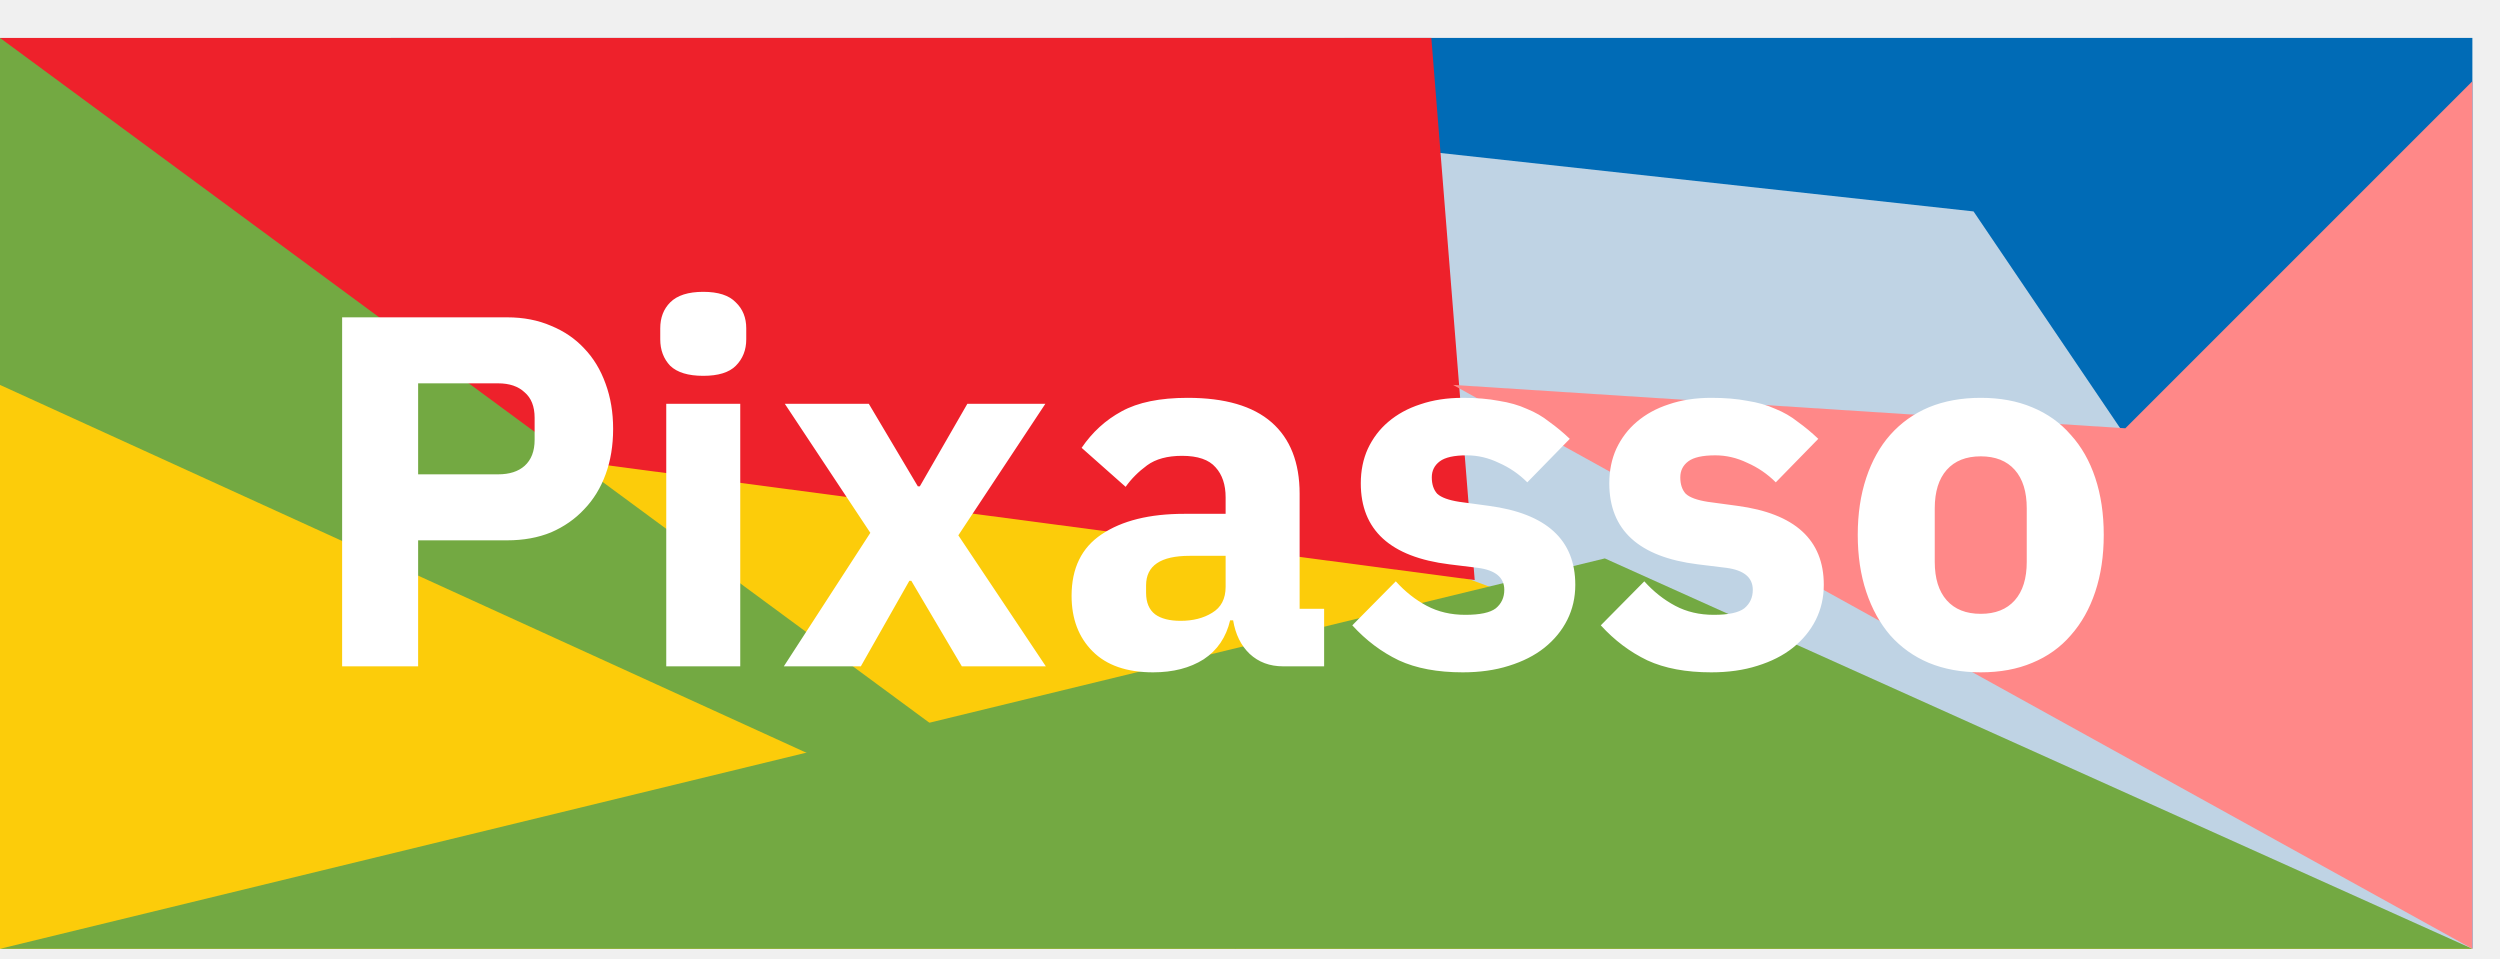
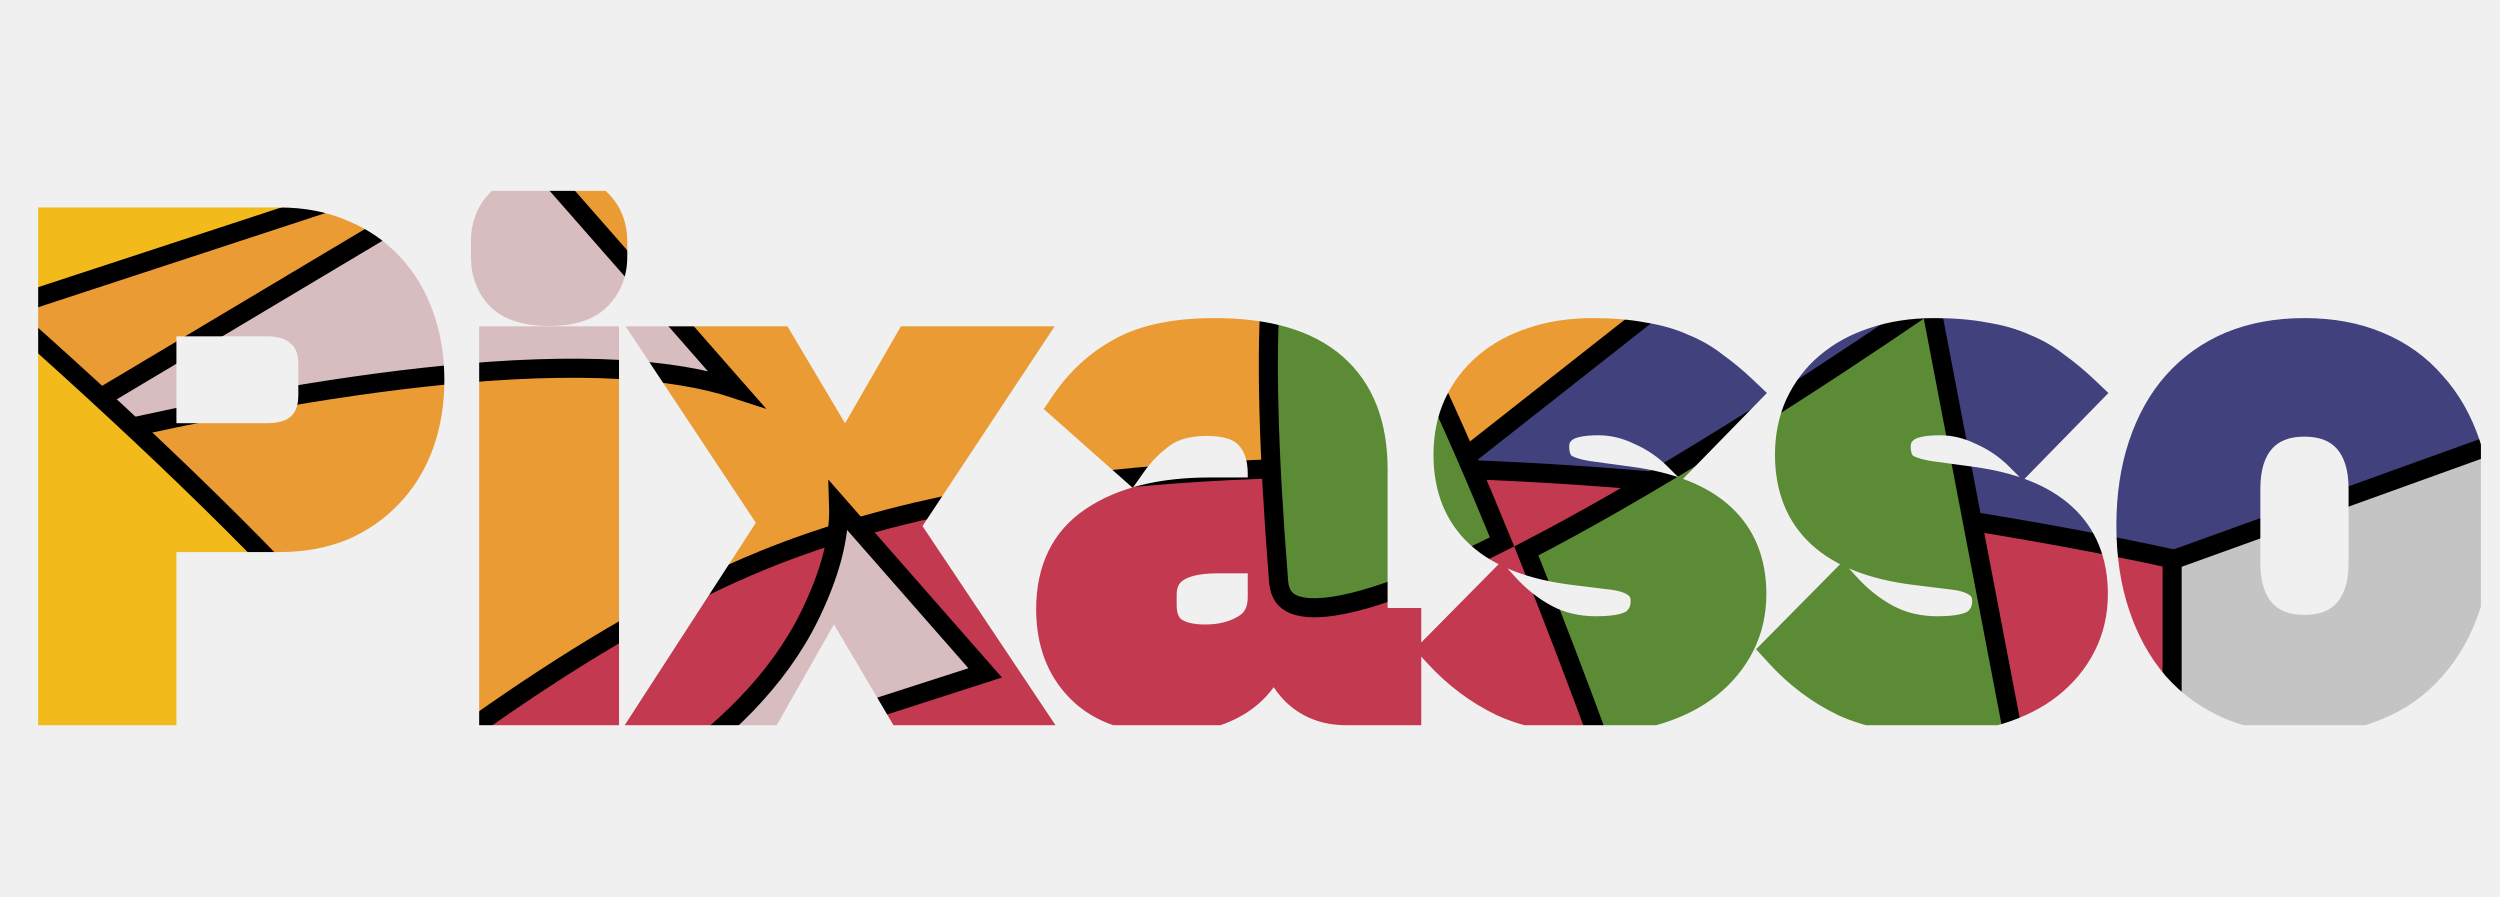
- <svg xmlns="http://www.w3.org/2000/svg" width="60" height="23" viewBox="0 0 60 23" fill="none">
-   <rect x="32.27" y="0.91" width="27.066" height="21.861" fill="#BFD3E4" />
-   <path d="M0 0.91L59.336 22.771H0V0.91Z" fill="#FCCC0A" />
-   <path d="M9.369 0.91H59.336V22.771L47.365 5.074L9.369 0.91Z" fill="#006BB6" />
-   <path d="M0 0.91H34.352L35.393 13.922L0 9.238V0.91Z" fill="#EE212B" />
-   <path d="M38.516 13.402L59.336 22.771H0L38.516 13.402Z" fill="#73A942" />
-   <path d="M0 0.91L29.668 22.771L0 9.238V0.91Z" fill="#73A942" />
-   <path d="M51.008 10.279L59.336 1.951V22.771L34.873 9.238L51.008 10.279Z" fill="#FF8888" />
-   <path d="M8.211 15.992V7.616H12.171C12.563 7.616 12.915 7.684 13.227 7.82C13.539 7.948 13.803 8.128 14.019 8.36C14.243 8.592 14.415 8.876 14.535 9.212C14.655 9.54 14.715 9.9 14.715 10.292C14.715 10.692 14.655 11.056 14.535 11.384C14.415 11.712 14.243 11.992 14.019 12.224C13.803 12.456 13.539 12.64 13.227 12.776C12.915 12.904 12.563 12.968 12.171 12.968H10.035V15.992H8.211ZM10.035 11.384H11.955C12.227 11.384 12.439 11.316 12.591 11.18C12.751 11.036 12.831 10.828 12.831 10.556V10.028C12.831 9.756 12.751 9.552 12.591 9.416C12.439 9.272 12.227 9.2 11.955 9.2H10.035V11.384ZM16.878 9.02C16.518 9.02 16.254 8.94 16.086 8.78C15.926 8.612 15.846 8.4 15.846 8.144V7.88C15.846 7.624 15.926 7.416 16.086 7.256C16.254 7.088 16.518 7.004 16.878 7.004C17.238 7.004 17.498 7.088 17.658 7.256C17.826 7.416 17.91 7.624 17.91 7.88V8.144C17.91 8.4 17.826 8.612 17.658 8.78C17.498 8.94 17.238 9.02 16.878 9.02ZM15.99 9.692H17.766V15.992H15.99V9.692ZM18.812 15.992L20.888 12.788L18.836 9.692H20.852L22.028 11.672H22.076L23.216 9.692H25.088L23 12.848L25.1 15.992H23.084L21.872 13.94H21.824L20.66 15.992H18.812ZM30.794 15.992C30.474 15.992 30.206 15.892 29.991 15.692C29.782 15.492 29.651 15.224 29.595 14.888H29.523C29.427 15.296 29.215 15.608 28.887 15.824C28.558 16.032 28.154 16.136 27.674 16.136C27.043 16.136 26.558 15.968 26.223 15.632C25.887 15.296 25.718 14.852 25.718 14.3C25.718 13.636 25.959 13.144 26.439 12.824C26.927 12.496 27.587 12.332 28.419 12.332H29.415V11.936C29.415 11.632 29.334 11.392 29.174 11.216C29.015 11.032 28.747 10.94 28.37 10.94C28.018 10.94 27.738 11.016 27.53 11.168C27.323 11.32 27.151 11.492 27.015 11.684L25.959 10.748C26.215 10.372 26.535 10.08 26.919 9.872C27.311 9.656 27.838 9.548 28.503 9.548C29.398 9.548 30.07 9.744 30.518 10.136C30.966 10.528 31.191 11.1 31.191 11.852V14.612H31.779V15.992H30.794ZM28.334 14.9C28.631 14.9 28.883 14.836 29.09 14.708C29.306 14.58 29.415 14.372 29.415 14.084V13.34H28.55C27.855 13.34 27.506 13.576 27.506 14.048V14.228C27.506 14.46 27.578 14.632 27.723 14.744C27.866 14.848 28.07 14.9 28.334 14.9ZM35.107 16.136C34.499 16.136 33.987 16.04 33.571 15.848C33.155 15.648 32.783 15.368 32.455 15.008L33.499 13.952C33.723 14.2 33.971 14.396 34.243 14.54C34.515 14.684 34.823 14.756 35.167 14.756C35.519 14.756 35.763 14.704 35.899 14.6C36.035 14.488 36.103 14.34 36.103 14.156C36.103 13.86 35.891 13.684 35.467 13.628L34.783 13.544C33.367 13.368 32.659 12.72 32.659 11.6C32.659 11.296 32.715 11.02 32.827 10.772C32.947 10.516 33.111 10.3 33.319 10.124C33.535 9.94 33.791 9.8 34.087 9.704C34.391 9.6 34.731 9.548 35.107 9.548C35.435 9.548 35.723 9.572 35.971 9.62C36.227 9.66 36.451 9.724 36.643 9.812C36.843 9.892 37.023 9.996 37.183 10.124C37.351 10.244 37.515 10.38 37.675 10.532L36.655 11.576C36.455 11.376 36.227 11.22 35.971 11.108C35.723 10.988 35.467 10.928 35.203 10.928C34.899 10.928 34.683 10.976 34.555 11.072C34.427 11.168 34.363 11.296 34.363 11.456C34.363 11.624 34.407 11.756 34.495 11.852C34.591 11.94 34.767 12.004 35.023 12.044L35.731 12.14C37.115 12.324 37.807 12.956 37.807 14.036C37.807 14.34 37.743 14.62 37.615 14.876C37.487 15.132 37.303 15.356 37.063 15.548C36.831 15.732 36.547 15.876 36.211 15.98C35.883 16.084 35.515 16.136 35.107 16.136ZM41.071 16.136C40.463 16.136 39.951 16.04 39.535 15.848C39.119 15.648 38.747 15.368 38.419 15.008L39.463 13.952C39.687 14.2 39.935 14.396 40.207 14.54C40.479 14.684 40.787 14.756 41.131 14.756C41.483 14.756 41.727 14.704 41.863 14.6C41.999 14.488 42.067 14.34 42.067 14.156C42.067 13.86 41.855 13.684 41.431 13.628L40.747 13.544C39.331 13.368 38.623 12.72 38.623 11.6C38.623 11.296 38.679 11.02 38.791 10.772C38.911 10.516 39.075 10.3 39.283 10.124C39.499 9.94 39.755 9.8 40.051 9.704C40.355 9.6 40.695 9.548 41.071 9.548C41.399 9.548 41.687 9.572 41.935 9.62C42.191 9.66 42.415 9.724 42.607 9.812C42.807 9.892 42.987 9.996 43.147 10.124C43.315 10.244 43.479 10.38 43.639 10.532L42.619 11.576C42.419 11.376 42.191 11.22 41.935 11.108C41.687 10.988 41.431 10.928 41.167 10.928C40.863 10.928 40.647 10.976 40.519 11.072C40.391 11.168 40.327 11.296 40.327 11.456C40.327 11.624 40.371 11.756 40.459 11.852C40.555 11.94 40.731 12.004 40.987 12.044L41.695 12.14C43.079 12.324 43.771 12.956 43.771 14.036C43.771 14.34 43.707 14.62 43.579 14.876C43.451 15.132 43.267 15.356 43.027 15.548C42.795 15.732 42.511 15.876 42.175 15.98C41.847 16.084 41.479 16.136 41.071 16.136ZM47.538 16.136C47.074 16.136 46.658 16.06 46.29 15.908C45.93 15.756 45.622 15.536 45.366 15.248C45.118 14.96 44.926 14.612 44.79 14.204C44.654 13.796 44.586 13.34 44.586 12.836C44.586 12.332 44.654 11.876 44.79 11.468C44.926 11.06 45.118 10.716 45.366 10.436C45.622 10.148 45.93 9.928 46.29 9.776C46.658 9.624 47.074 9.548 47.538 9.548C48.002 9.548 48.414 9.624 48.774 9.776C49.142 9.928 49.45 10.148 49.698 10.436C49.954 10.716 50.15 11.06 50.286 11.468C50.422 11.876 50.49 12.332 50.49 12.836C50.49 13.34 50.422 13.796 50.286 14.204C50.15 14.612 49.954 14.96 49.698 15.248C49.45 15.536 49.142 15.756 48.774 15.908C48.414 16.06 48.002 16.136 47.538 16.136ZM47.538 14.732C47.89 14.732 48.162 14.624 48.354 14.408C48.546 14.192 48.642 13.884 48.642 13.484V12.2C48.642 11.8 48.546 11.492 48.354 11.276C48.162 11.06 47.89 10.952 47.538 10.952C47.186 10.952 46.914 11.06 46.722 11.276C46.53 11.492 46.434 11.8 46.434 12.2V13.484C46.434 13.884 46.53 14.192 46.722 14.408C46.914 14.624 47.186 14.732 47.538 14.732Z" fill="white" />
+ <svg xmlns="http://www.w3.org/2000/svg" width="131" height="47" viewBox="0 0 131 47" fill="none">
+   <mask id="mask0_929_112" style="mask-type:alpha" maskUnits="userSpaceOnUse" x="2" y="10" width="128" height="28">
+     <path d="M2.772 37V11.872H14.652C15.828 11.872 16.884 12.076 17.82 12.484C18.756 12.868 19.548 13.408 20.196 14.104C20.868 14.8 21.384 15.652 21.744 16.66C22.104 17.644 22.284 18.724 22.284 19.9C22.284 21.1 22.104 22.192 21.744 23.176C21.384 24.16 20.868 25 20.196 25.696C19.548 26.392 18.756 26.944 17.82 27.352C16.884 27.736 15.828 27.928 14.652 27.928H8.244V37H2.772ZM8.244 23.176H14.004C14.82 23.176 15.456 22.972 15.912 22.564C16.392 22.132 16.632 21.508 16.632 20.692V19.108C16.632 18.292 16.392 17.68 15.912 17.272C15.456 16.84 14.82 16.624 14.004 16.624H8.244V23.176ZM28.773 16.084C27.693 16.084 26.901 15.844 26.397 15.364C25.917 14.86 25.677 14.224 25.677 13.456V12.664C25.677 11.896 25.917 11.272 26.397 10.792C26.901 10.288 27.693 10.036 28.773 10.036C29.853 10.036 30.633 10.288 31.113 10.792C31.617 11.272 31.869 11.896 31.869 12.664V13.456C31.869 14.224 31.617 14.86 31.113 15.364C30.633 15.844 29.853 16.084 28.773 16.084ZM26.109 18.1H31.437V37H26.109V18.1ZM34.574 37L40.802 27.388L34.646 18.1H40.694L44.222 24.04H44.366L47.786 18.1H53.402L47.138 27.568L53.438 37H47.39L43.754 30.844H43.61L40.118 37H34.574ZM70.522 37C69.562 37 68.758 36.7 68.11 36.1C67.486 35.5 67.09 34.696 66.922 33.688H66.706C66.418 34.912 65.782 35.848 64.798 36.496C63.814 37.12 62.602 37.432 61.162 37.432C59.266 37.432 57.814 36.928 56.806 35.92C55.798 34.912 55.294 33.58 55.294 31.924C55.294 29.932 56.014 28.456 57.454 27.496C58.918 26.512 60.898 26.02 63.394 26.02H66.382V24.832C66.382 23.92 66.142 23.2 65.662 22.672C65.182 22.12 64.378 21.844 63.25 21.844C62.194 21.844 61.354 22.072 60.73 22.528C60.106 22.984 59.59 23.5 59.182 24.076L56.014 21.268C56.782 20.14 57.742 19.264 58.894 18.64C60.07 17.992 61.654 17.668 63.646 17.668C66.334 17.668 68.35 18.256 69.694 19.432C71.038 20.608 71.71 22.324 71.71 24.58V32.86H73.474V37H70.522ZM63.142 33.724C64.03 33.724 64.786 33.532 65.41 33.148C66.058 32.764 66.382 32.14 66.382 31.276V29.044H63.79C61.702 29.044 60.658 29.752 60.658 31.168V31.708C60.658 32.404 60.874 32.92 61.306 33.256C61.738 33.568 62.35 33.724 63.142 33.724ZM83.458 37.432C81.634 37.432 80.098 37.144 78.85 36.568C77.602 35.968 76.486 35.128 75.502 34.048L78.634 30.88C79.306 31.624 80.05 32.212 80.866 32.644C81.682 33.076 82.606 33.292 83.638 33.292C84.694 33.292 85.426 33.136 85.834 32.824C86.242 32.488 86.446 32.044 86.446 31.492C86.446 30.604 85.81 30.076 84.538 29.908L82.486 29.656C78.238 29.128 76.114 27.184 76.114 23.824C76.114 22.912 76.282 22.084 76.618 21.34C76.978 20.572 77.47 19.924 78.094 19.396C78.742 18.844 79.51 18.424 80.398 18.136C81.31 17.824 82.33 17.668 83.458 17.668C84.442 17.668 85.306 17.74 86.05 17.884C86.818 18.004 87.49 18.196 88.066 18.46C88.666 18.7 89.206 19.012 89.686 19.396C90.19 19.756 90.682 20.164 91.162 20.62L88.102 23.752C87.502 23.152 86.818 22.684 86.05 22.348C85.306 21.988 84.538 21.808 83.746 21.808C82.834 21.808 82.186 21.952 81.802 22.24C81.418 22.528 81.226 22.912 81.226 23.392C81.226 23.896 81.358 24.292 81.622 24.58C81.91 24.844 82.438 25.036 83.206 25.156L85.33 25.444C89.482 25.996 91.558 27.892 91.558 31.132C91.558 32.044 91.366 32.884 90.982 33.652C90.598 34.42 90.046 35.092 89.326 35.668C88.63 36.22 87.778 36.652 86.77 36.964C85.786 37.276 84.682 37.432 83.458 37.432ZM101.353 37.432C99.529 37.432 97.993 37.144 96.745 36.568C95.497 35.968 94.381 35.128 93.397 34.048L96.529 30.88C97.201 31.624 97.945 32.212 98.761 32.644C99.577 33.076 100.501 33.292 101.533 33.292C102.589 33.292 103.321 33.136 103.729 32.824C104.137 32.488 104.341 32.044 104.341 31.492C104.341 30.604 103.705 30.076 102.433 29.908L100.381 29.656C96.133 29.128 94.009 27.184 94.009 23.824C94.009 22.912 94.177 22.084 94.513 21.34C94.873 20.572 95.365 19.924 95.989 19.396C96.637 18.844 97.405 18.424 98.293 18.136C99.205 17.824 100.225 17.668 101.353 17.668C102.337 17.668 103.201 17.74 103.945 17.884C104.713 18.004 105.385 18.196 105.961 18.46C106.561 18.7 107.101 19.012 107.581 19.396C108.085 19.756 108.577 20.164 109.057 20.62L105.997 23.752C105.397 23.152 104.713 22.684 103.945 22.348C103.201 21.988 102.433 21.808 101.641 21.808C100.729 21.808 100.081 21.952 99.697 22.24C99.313 22.528 99.121 22.912 99.121 23.392C99.121 23.896 99.253 24.292 99.517 24.58C99.805 24.844 100.333 25.036 101.101 25.156L103.225 25.444C107.377 25.996 109.453 27.892 109.453 31.132C109.453 32.044 109.261 32.884 108.877 33.652C108.493 34.42 107.941 35.092 107.221 35.668C106.525 36.22 105.673 36.652 104.665 36.964C103.681 37.276 102.577 37.432 101.353 37.432ZM120.754 37.432C119.362 37.432 118.114 37.204 117.01 36.748C115.93 36.292 115.006 35.632 114.238 34.768C113.494 33.904 112.918 32.86 112.51 31.636C112.102 30.412 111.898 29.044 111.898 27.532C111.898 26.02 112.102 24.652 112.51 23.428C112.918 22.204 113.494 21.172 114.238 20.332C115.006 19.468 115.93 18.808 117.01 18.352C118.114 17.896 119.362 17.668 120.754 17.668C122.146 17.668 123.382 17.896 124.462 18.352C125.566 18.808 126.49 19.468 127.234 20.332C128.002 21.172 128.59 22.204 128.998 23.428C129.406 24.652 129.61 26.02 129.61 27.532C129.61 29.044 129.406 30.412 128.998 31.636C128.59 32.86 128.002 33.904 127.234 34.768C126.49 35.632 125.566 36.292 124.462 36.748C123.382 37.204 122.146 37.432 120.754 37.432ZM120.754 33.22C121.81 33.22 122.626 32.896 123.202 32.248C123.778 31.6 124.066 30.676 124.066 29.476V25.624C124.066 24.424 123.778 23.5 123.202 22.852C122.626 22.204 121.81 21.88 120.754 21.88C119.698 21.88 118.882 22.204 118.306 22.852C117.73 23.5 117.442 24.424 117.442 25.624V29.476C117.442 30.676 117.73 31.6 118.306 32.248C118.882 32.896 119.698 33.22 120.754 33.22Z" fill="white" />
+     <path d="M2.772 37H1.772V38H2.772V37ZM2.772 11.872V10.872H1.772V11.872H2.772ZM17.82 12.484L17.42 13.401L17.43 13.405L17.44 13.409L17.82 12.484ZM20.196 14.104L19.464 14.785L19.47 14.792L19.477 14.799L20.196 14.104ZM21.744 16.66L20.802 16.996L20.805 17.004L21.744 16.66ZM21.744 23.176L22.683 23.52L22.683 23.52L21.744 23.176ZM20.196 25.696L19.477 25.001L19.47 25.008L19.464 25.015L20.196 25.696ZM17.82 27.352L18.2 28.277L18.21 28.273L18.22 28.269L17.82 27.352ZM8.244 27.928V26.928H7.244V27.928H8.244ZM8.244 37V38H9.244V37H8.244ZM8.244 23.176H7.244V24.176H8.244V23.176ZM15.912 22.564L16.579 23.309L16.581 23.307L15.912 22.564ZM15.912 17.272L15.224 17.998L15.244 18.017L15.264 18.034L15.912 17.272ZM8.244 16.624V15.624H7.244V16.624H8.244ZM3.772 37V11.872H1.772V37H3.772ZM2.772 12.872H14.652V10.872H2.772V12.872ZM14.652 12.872C15.711 12.872 16.628 13.055 17.42 13.401L18.22 11.567C17.14 11.097 15.945 10.872 14.652 10.872V12.872ZM17.44 13.409C18.252 13.742 18.921 14.202 19.464 14.785L20.928 13.423C20.175 12.614 19.261 11.994 18.2 11.559L17.44 13.409ZM19.477 14.799C20.04 15.382 20.485 16.108 20.802 16.996L22.686 16.324C22.283 15.196 21.696 14.218 20.915 13.409L19.477 14.799ZM20.805 17.004C21.12 17.865 21.284 18.827 21.284 19.9H23.284C23.284 18.621 23.088 17.423 22.683 16.316L20.805 17.004ZM21.284 19.9C21.284 21 21.119 21.973 20.805 22.832L22.683 23.52C23.089 22.411 23.284 21.2 23.284 19.9H21.284ZM20.805 22.832C20.489 23.696 20.044 24.414 19.477 25.001L20.915 26.391C21.692 25.586 22.279 24.624 22.683 23.52L20.805 22.832ZM19.464 25.015C18.916 25.603 18.24 26.078 17.42 26.435L18.22 28.269C19.272 27.81 20.18 27.181 20.928 26.377L19.464 25.015ZM17.44 26.427C16.643 26.754 15.719 26.928 14.652 26.928V28.928C15.937 28.928 17.125 28.718 18.2 28.277L17.44 26.427ZM14.652 26.928H8.244V28.928H14.652V26.928ZM7.244 27.928V37H9.244V27.928H7.244ZM8.244 36H2.772V38H8.244V36ZM8.244 24.176H14.004V22.176H8.244V24.176ZM14.004 24.176C14.983 24.176 15.886 23.93 16.579 23.309L15.245 21.819C15.026 22.015 14.657 22.176 14.004 22.176V24.176ZM16.581 23.307C17.325 22.638 17.632 21.712 17.632 20.692H15.632C15.632 21.305 15.459 21.626 15.243 21.821L16.581 23.307ZM17.632 20.692V19.108H15.632V20.692H17.632ZM17.632 19.108C17.632 18.091 17.325 17.161 16.56 16.51L15.264 18.034C15.459 18.199 15.632 18.492 15.632 19.108H17.632ZM16.6 16.546C15.908 15.89 14.997 15.624 14.004 15.624V17.624C14.643 17.624 15.004 17.79 15.224 17.998L16.6 16.546ZM14.004 15.624H8.244V17.624H14.004V15.624ZM7.244 16.624V23.176H9.244V16.624H7.244ZM26.397 15.364L25.673 16.054L25.69 16.071L25.707 16.088L26.397 15.364ZM26.397 10.792L25.69 10.085L25.69 10.085L26.397 10.792ZM31.113 10.792L30.389 11.482L30.406 11.499L30.423 11.516L31.113 10.792ZM31.113 15.364L31.82 16.071L31.82 16.071L31.113 15.364ZM26.109 18.1V17.1H25.109V18.1H26.109ZM31.437 18.1H32.437V17.1H31.437V18.1ZM31.437 37V38H32.437V37H31.437ZM26.109 37H25.109V38H26.109V37ZM28.773 15.084C27.813 15.084 27.325 14.867 27.087 14.64L25.707 16.088C26.477 16.821 27.573 17.084 28.773 17.084V15.084ZM27.121 14.674C26.837 14.376 26.677 13.996 26.677 13.456H24.677C24.677 14.452 24.997 15.344 25.673 16.054L27.121 14.674ZM26.677 13.456V12.664H24.677V13.456H26.677ZM26.677 12.664C26.677 12.123 26.837 11.766 27.104 11.499L25.69 10.085C24.997 10.778 24.677 11.669 24.677 12.664H26.677ZM27.104 11.499C27.343 11.26 27.824 11.036 28.773 11.036V9.036C27.562 9.036 26.459 9.316 25.69 10.085L27.104 11.499ZM28.773 11.036C29.728 11.036 30.18 11.262 30.389 11.482L31.837 10.102C31.086 9.314 29.978 9.036 28.773 9.036V11.036ZM30.423 11.516C30.708 11.787 30.869 12.138 30.869 12.664H32.869C32.869 11.654 32.526 10.757 31.803 10.068L30.423 11.516ZM30.869 12.664V13.456H32.869V12.664H30.869ZM30.869 13.456C30.869 13.982 30.707 14.356 30.406 14.657L31.82 16.071C32.527 15.364 32.869 14.466 32.869 13.456H30.869ZM30.406 14.657C30.198 14.864 29.739 15.084 28.773 15.084V17.084C29.967 17.084 31.067 16.824 31.82 16.071L30.406 14.657ZM26.109 19.1H31.437V17.1H26.109V19.1ZM30.437 18.1V37H32.437V18.1H30.437ZM31.437 36H26.109V38H31.437V36ZM27.109 37V18.1H25.109V37H27.109ZM34.574 37L33.734 36.456L32.734 38H34.574V37ZM40.802 27.388L41.641 27.932L41.997 27.382L41.635 26.835L40.802 27.388ZM34.646 18.1V17.1H32.783L33.812 18.652L34.646 18.1ZM40.694 18.1L41.554 17.589L41.263 17.1H40.694V18.1ZM44.222 24.04L43.362 24.551L43.653 25.04H44.222V24.04ZM44.366 24.04V25.04H44.944L45.232 24.539L44.366 24.04ZM47.786 18.1V17.1H47.208L46.919 17.601L47.786 18.1ZM53.402 18.1L54.236 18.652L55.262 17.1H53.402V18.1ZM47.138 27.568L46.304 27.016L45.937 27.571L46.306 28.123L47.138 27.568ZM53.438 37V38H55.308L54.269 36.445L53.438 37ZM47.39 37L46.529 37.509L46.819 38H47.39V37ZM43.754 30.844L44.615 30.335L44.325 29.844H43.754V30.844ZM43.61 30.844V29.844H43.027L42.74 30.351L43.61 30.844ZM40.118 37V38H40.7L40.988 37.493L40.118 37ZM35.413 37.544L41.641 27.932L39.962 26.844L33.734 36.456L35.413 37.544ZM41.635 26.835L35.479 17.547L33.812 18.652L39.968 27.941L41.635 26.835ZM34.646 19.1H40.694V17.1H34.646V19.1ZM39.834 18.611L43.362 24.551L45.082 23.529L41.554 17.589L39.834 18.611ZM44.222 25.04H44.366V23.04H44.222V25.04ZM45.232 24.539L48.652 18.599L46.919 17.601L43.499 23.541L45.232 24.539ZM47.786 19.1H53.402V17.1H47.786V19.1ZM52.568 17.548L46.304 27.016L47.972 28.12L54.236 18.652L52.568 17.548ZM46.306 28.123L52.606 37.555L54.269 36.445L47.969 27.013L46.306 28.123ZM53.438 36H47.39V38H53.438V36ZM48.251 36.491L44.615 30.335L42.893 31.353L46.529 37.509L48.251 36.491ZM43.754 29.844H43.61V31.844H43.754V29.844ZM42.74 30.351L39.248 36.507L40.988 37.493L44.48 31.337L42.74 30.351ZM40.118 36H34.574V38H40.118V36ZM68.11 36.1L67.417 36.821L67.424 36.827L67.431 36.834L68.11 36.1ZM66.922 33.688L67.909 33.524L67.769 32.688H66.922V33.688ZM66.706 33.688V32.688H65.914L65.733 33.459L66.706 33.688ZM64.798 36.496L65.334 37.34L65.341 37.336L65.348 37.331L64.798 36.496ZM56.806 35.92L56.099 36.627L56.099 36.627L56.806 35.92ZM57.454 27.496L58.009 28.328L58.012 28.326L57.454 27.496ZM66.382 26.02V27.02H67.382V26.02H66.382ZM65.662 22.672L64.908 23.328L64.915 23.337L64.922 23.345L65.662 22.672ZM60.73 22.528L61.32 23.335L61.32 23.335L60.73 22.528ZM59.182 24.076L58.519 24.824L59.354 25.564L59.998 24.654L59.182 24.076ZM56.014 21.268L55.188 20.705L54.692 21.433L55.351 22.016L56.014 21.268ZM58.894 18.64L59.371 19.519L59.377 19.516L58.894 18.64ZM69.694 19.432L70.353 18.679L70.353 18.679L69.694 19.432ZM71.71 32.86H70.71V33.86H71.71V32.86ZM73.474 32.86H74.474V31.86H73.474V32.86ZM73.474 37V38H74.474V37H73.474ZM65.41 33.148L64.9 32.288L64.893 32.292L64.886 32.296L65.41 33.148ZM66.382 29.044H67.382V28.044H66.382V29.044ZM61.306 33.256L60.692 34.045L60.706 34.056L60.721 34.067L61.306 33.256ZM70.522 36C69.79 36 69.236 35.779 68.79 35.366L67.431 36.834C68.281 37.62 69.334 38 70.522 38V36ZM68.803 35.379C68.361 34.954 68.048 34.359 67.909 33.524L65.936 33.852C66.133 35.033 66.612 36.046 67.417 36.821L68.803 35.379ZM66.922 32.688H66.706V34.688H66.922V32.688ZM65.733 33.459C65.499 34.453 65.004 35.163 64.248 35.661L65.348 37.331C66.561 36.533 67.338 35.371 67.68 33.917L65.733 33.459ZM64.263 35.651C63.473 36.152 62.457 36.432 61.162 36.432V38.432C62.747 38.432 64.156 38.088 65.334 37.34L64.263 35.651ZM61.162 36.432C59.441 36.432 58.278 35.978 57.513 35.213L56.099 36.627C57.35 37.878 59.092 38.432 61.162 38.432V36.432ZM57.513 35.213C56.723 34.423 56.294 33.361 56.294 31.924H54.294C54.294 33.799 54.873 35.401 56.099 36.627L57.513 35.213ZM56.294 31.924C56.294 30.208 56.893 29.072 58.009 28.328L56.9 26.664C55.136 27.84 54.294 29.656 54.294 31.924H56.294ZM58.012 28.326C59.256 27.49 61.018 27.02 63.394 27.02V25.02C60.779 25.02 58.581 25.534 56.897 26.666L58.012 28.326ZM63.394 27.02H66.382V25.02H63.394V27.02ZM67.382 26.02V24.832H65.382V26.02H67.382ZM67.382 24.832C67.382 23.743 67.092 22.758 66.402 21.999L64.922 23.345C65.192 23.642 65.382 24.097 65.382 24.832H67.382ZM66.417 22.016C65.664 21.15 64.511 20.844 63.25 20.844V22.844C64.246 22.844 64.701 23.09 64.908 23.328L66.417 22.016ZM63.25 20.844C62.059 20.844 60.988 21.101 60.14 21.721L61.32 23.335C61.72 23.043 62.33 22.844 63.25 22.844V20.844ZM60.14 21.721C59.437 22.234 58.842 22.826 58.366 23.498L59.998 24.654C60.338 24.174 60.775 23.734 61.32 23.335L60.14 21.721ZM59.846 23.328L56.678 20.52L55.351 22.016L58.519 24.824L59.846 23.328ZM56.841 21.831C57.523 20.829 58.365 20.064 59.371 19.519L58.418 17.761C57.12 18.464 56.042 19.451 55.188 20.705L56.841 21.831ZM59.377 19.516C60.351 18.979 61.748 18.668 63.646 18.668V16.668C61.561 16.668 59.79 17.005 58.412 17.764L59.377 19.516ZM63.646 18.668C66.21 18.668 67.947 19.232 69.036 20.185L70.353 18.679C68.754 17.28 66.458 16.668 63.646 16.668V18.668ZM69.036 20.185C70.108 21.123 70.71 22.531 70.71 24.58H72.71C72.71 22.117 71.969 20.093 70.353 18.679L69.036 20.185ZM70.71 24.58V32.86H72.71V24.58H70.71ZM71.71 33.86H73.474V31.86H71.71V33.86ZM72.474 32.86V37H74.474V32.86H72.474ZM73.474 36H70.522V38H73.474V36ZM63.142 34.724C64.176 34.724 65.122 34.499 65.934 34L64.886 32.296C64.45 32.565 63.885 32.724 63.142 32.724V34.724ZM65.92 34.008C66.922 33.415 67.382 32.431 67.382 31.276H65.382C65.382 31.849 65.195 32.113 64.9 32.288L65.92 34.008ZM67.382 31.276V29.044H65.382V31.276H67.382ZM66.382 28.044H63.79V30.044H66.382V28.044ZM63.79 28.044C62.665 28.044 61.644 28.229 60.88 28.747C60.047 29.313 59.658 30.176 59.658 31.168H61.658C61.658 30.744 61.792 30.545 62.003 30.403C62.282 30.213 62.828 30.044 63.79 30.044V28.044ZM59.658 31.168V31.708H61.658V31.168H59.658ZM59.658 31.708C59.658 32.621 59.953 33.47 60.692 34.045L61.92 32.467C61.796 32.37 61.658 32.187 61.658 31.708H59.658ZM60.721 34.067C61.388 34.548 62.237 34.724 63.142 34.724V32.724C62.463 32.724 62.089 32.587 61.892 32.445L60.721 34.067ZM78.85 36.568L78.417 37.469L78.424 37.473L78.431 37.476L78.85 36.568ZM75.502 34.048L74.791 33.345L74.124 34.02L74.763 34.721L75.502 34.048ZM78.634 30.88L79.376 30.21L78.667 29.424L77.923 30.177L78.634 30.88ZM80.866 32.644L81.334 31.76L80.866 32.644ZM85.834 32.824L86.442 33.618L86.456 33.607L86.47 33.596L85.834 32.824ZM84.538 29.908L84.669 28.917L84.66 28.916L84.538 29.908ZM82.486 29.656L82.363 30.648L82.365 30.648L82.486 29.656ZM76.618 21.34L75.713 20.916L75.71 20.922L75.707 20.928L76.618 21.34ZM78.094 19.396L78.74 20.159L78.743 20.157L78.094 19.396ZM80.398 18.136L80.707 19.087L80.715 19.085L80.722 19.082L80.398 18.136ZM86.05 17.884L85.86 18.866L85.878 18.869L85.896 18.872L86.05 17.884ZM88.066 18.46L87.65 19.369L87.672 19.379L87.695 19.389L88.066 18.46ZM89.686 19.396L89.062 20.177L89.083 20.194L89.105 20.21L89.686 19.396ZM91.162 20.62L91.878 21.319L92.586 20.593L91.851 19.895L91.162 20.62ZM88.102 23.752L87.395 24.459L88.111 25.174L88.818 24.451L88.102 23.752ZM86.05 22.348L85.615 23.248L85.632 23.256L85.65 23.264L86.05 22.348ZM81.622 24.58L80.885 25.256L80.915 25.288L80.947 25.317L81.622 24.58ZM83.206 25.156L83.052 26.144L83.062 26.146L83.072 26.147L83.206 25.156ZM85.33 25.444L85.196 26.435L85.199 26.435L85.33 25.444ZM89.326 35.668L89.948 36.452L89.951 36.449L89.326 35.668ZM86.77 36.964L86.475 36.009L86.468 36.011L86.77 36.964ZM83.458 36.432C81.734 36.432 80.35 36.159 79.269 35.66L78.431 37.476C79.846 38.129 81.535 38.432 83.458 38.432V36.432ZM79.284 35.667C78.158 35.125 77.144 34.365 76.242 33.374L74.763 34.721C75.829 35.891 77.047 36.811 78.417 37.469L79.284 35.667ZM76.213 34.751L79.346 31.583L77.923 30.177L74.791 33.345L76.213 34.751ZM77.892 31.55C78.636 32.373 79.471 33.037 80.398 33.528L81.334 31.76C80.63 31.387 79.977 30.875 79.376 30.21L77.892 31.55ZM80.398 33.528C81.375 34.045 82.463 34.292 83.638 34.292V32.292C82.75 32.292 81.99 32.107 81.334 31.76L80.398 33.528ZM83.638 34.292C84.722 34.292 85.752 34.146 86.442 33.618L85.227 32.03C85.101 32.126 84.667 32.292 83.638 32.292V34.292ZM86.47 33.596C87.12 33.06 87.446 32.328 87.446 31.492H85.446C85.446 31.761 85.365 31.916 85.199 32.052L86.47 33.596ZM87.446 31.492C87.446 30.776 87.174 30.13 86.608 29.661C86.086 29.227 85.397 29.013 84.669 28.917L84.407 30.899C84.952 30.971 85.217 31.105 85.331 31.199C85.401 31.258 85.446 31.32 85.446 31.492H87.446ZM84.66 28.916L82.608 28.663L82.365 30.648L84.416 30.901L84.66 28.916ZM82.61 28.664C80.597 28.413 79.234 27.843 78.383 27.064C77.563 26.314 77.114 25.275 77.114 23.824H75.114C75.114 25.733 75.728 27.346 77.032 28.54C78.305 29.705 80.128 30.371 82.363 30.648L82.61 28.664ZM77.114 23.824C77.114 23.037 77.259 22.352 77.53 21.752L75.707 20.928C75.306 21.816 75.114 22.787 75.114 23.824H77.114ZM77.524 21.764C77.825 21.122 78.23 20.591 78.74 20.159L77.448 18.633C76.71 19.257 76.132 20.022 75.713 20.916L77.524 21.764ZM78.743 20.157C79.282 19.698 79.931 19.339 80.707 19.087L80.09 17.185C79.089 17.509 78.203 17.99 77.446 18.635L78.743 20.157ZM80.722 19.082C81.514 18.811 82.422 18.668 83.458 18.668V16.668C82.239 16.668 81.107 16.837 80.075 17.19L80.722 19.082ZM83.458 18.668C84.396 18.668 85.194 18.737 85.86 18.866L86.24 16.902C85.418 16.743 84.488 16.668 83.458 16.668V18.668ZM85.896 18.872C86.593 18.981 87.174 19.151 87.65 19.369L88.483 17.551C87.807 17.241 87.044 17.027 86.205 16.896L85.896 18.872ZM87.695 19.389C88.209 19.594 88.662 19.857 89.062 20.177L90.311 18.615C89.751 18.167 89.124 17.806 88.438 17.532L87.695 19.389ZM89.105 20.21C89.569 20.541 90.025 20.919 90.474 21.345L91.851 19.895C91.34 19.409 90.812 18.971 90.268 18.582L89.105 20.21ZM90.447 19.921L87.387 23.053L88.818 24.451L91.878 21.319L90.447 19.921ZM88.809 23.045C88.122 22.358 87.335 21.818 86.451 21.432L85.65 23.264C86.302 23.55 86.882 23.946 87.395 24.459L88.809 23.045ZM86.486 21.448C85.612 21.025 84.696 20.808 83.746 20.808V22.808C84.381 22.808 85.001 22.951 85.615 23.248L86.486 21.448ZM83.746 20.808C82.785 20.808 81.857 20.949 81.202 21.44L82.402 23.04C82.516 22.955 82.884 22.808 83.746 22.808V20.808ZM81.202 21.44C80.567 21.917 80.226 22.597 80.226 23.392H82.226C82.226 23.227 82.27 23.139 82.402 23.04L81.202 21.44ZM80.226 23.392C80.226 24.071 80.408 24.735 80.885 25.256L82.36 23.904C82.309 23.849 82.226 23.721 82.226 23.392H80.226ZM80.947 25.317C81.465 25.793 82.249 26.018 83.052 26.144L83.361 24.168C82.628 24.053 82.356 23.895 82.298 23.843L80.947 25.317ZM83.072 26.147L85.196 26.435L85.465 24.453L83.341 24.165L83.072 26.147ZM85.199 26.435C87.166 26.697 88.497 27.261 89.327 28.018C90.125 28.747 90.558 29.746 90.558 31.132H92.558C92.558 29.278 91.954 27.709 90.676 26.542C89.43 25.404 87.647 24.743 85.462 24.453L85.199 26.435ZM90.558 31.132C90.558 31.899 90.398 32.584 90.088 33.205L91.877 34.099C92.335 33.184 92.558 32.189 92.558 31.132H90.558ZM90.088 33.205C89.773 33.834 89.317 34.395 88.702 34.887L89.951 36.449C90.776 35.789 91.423 35.006 91.877 34.099L90.088 33.205ZM88.705 34.885C88.122 35.347 87.386 35.727 86.475 36.009L87.066 37.919C88.171 37.577 89.138 37.093 89.948 36.452L88.705 34.885ZM86.468 36.011C85.598 36.287 84.598 36.432 83.458 36.432V38.432C84.766 38.432 85.975 38.265 87.073 37.917L86.468 36.011ZM96.745 36.568L96.312 37.469L96.319 37.473L96.326 37.476L96.745 36.568ZM93.397 34.048L92.686 33.345L92.019 34.02L92.658 34.721L93.397 34.048ZM96.529 30.88L97.271 30.21L96.562 29.424L95.818 30.177L96.529 30.88ZM98.761 32.644L99.229 31.76L98.761 32.644ZM103.729 32.824L104.336 33.618L104.351 33.607L104.365 33.596L103.729 32.824ZM102.433 29.908L102.564 28.917L102.555 28.916L102.433 29.908ZM100.381 29.656L100.258 30.648L100.259 30.648L100.381 29.656ZM94.513 21.34L93.608 20.916L93.605 20.922L93.602 20.928L94.513 21.34ZM95.989 19.396L96.635 20.159L96.637 20.157L95.989 19.396ZM98.293 18.136L98.601 19.087L98.609 19.085L98.617 19.082L98.293 18.136ZM103.945 17.884L103.755 18.866L103.773 18.869L103.791 18.872L103.945 17.884ZM105.961 18.46L105.544 19.369L105.567 19.379L105.59 19.389L105.961 18.46ZM107.581 19.396L106.956 20.177L106.978 20.194L107 20.21L107.581 19.396ZM109.057 20.62L109.772 21.319L110.481 20.593L109.746 19.895L109.057 20.62ZM105.997 23.752L105.29 24.459L106.005 25.174L106.712 24.451L105.997 23.752ZM103.945 22.348L103.509 23.248L103.527 23.256L103.544 23.264L103.945 22.348ZM99.517 24.58L98.78 25.256L98.809 25.288L98.841 25.317L99.517 24.58ZM101.101 25.156L100.947 26.144L100.957 26.146L100.967 26.147L101.101 25.156ZM103.225 25.444L103.091 26.435L103.093 26.435L103.225 25.444ZM107.221 35.668L107.842 36.452L107.846 36.449L107.221 35.668ZM104.665 36.964L104.369 36.009L104.363 36.011L104.665 36.964ZM101.353 36.432C99.629 36.432 98.245 36.159 97.164 35.66L96.326 37.476C97.741 38.129 99.429 38.432 101.353 38.432V36.432ZM97.178 35.667C96.052 35.125 95.039 34.365 94.136 33.374L92.658 34.721C93.723 35.891 94.942 36.811 96.312 37.469L97.178 35.667ZM94.108 34.751L97.24 31.583L95.818 30.177L92.686 33.345L94.108 34.751ZM95.787 31.55C96.53 32.373 97.365 33.037 98.293 33.528L99.229 31.76C98.525 31.387 97.871 30.875 97.271 30.21L95.787 31.55ZM98.293 33.528C99.269 34.045 100.357 34.292 101.533 34.292V32.292C100.645 32.292 99.884 32.107 99.229 31.76L98.293 33.528ZM101.533 34.292C102.617 34.292 103.646 34.146 104.336 33.618L103.121 32.03C102.995 32.126 102.561 32.292 101.533 32.292V34.292ZM104.365 33.596C105.015 33.06 105.341 32.328 105.341 31.492H103.341C103.341 31.761 103.259 31.916 103.093 32.052L104.365 33.596ZM105.341 31.492C105.341 30.776 105.068 30.13 104.503 29.661C103.98 29.227 103.292 29.013 102.564 28.917L102.302 30.899C102.846 30.971 103.111 31.105 103.225 31.199C103.296 31.258 103.341 31.32 103.341 31.492H105.341ZM102.555 28.916L100.503 28.663L100.259 30.648L102.311 30.901L102.555 28.916ZM100.504 28.664C98.491 28.413 97.128 27.843 96.277 27.064C95.457 26.314 95.009 25.275 95.009 23.824H93.009C93.009 25.733 93.623 27.346 94.927 28.54C96.2 29.705 98.023 30.371 100.258 30.648L100.504 28.664ZM95.009 23.824C95.009 23.037 95.153 22.352 95.424 21.752L93.602 20.928C93.201 21.816 93.009 22.787 93.009 23.824H95.009ZM95.418 21.764C95.72 21.122 96.125 20.591 96.635 20.159L95.343 18.633C94.605 19.257 94.026 20.022 93.608 20.916L95.418 21.764ZM96.637 20.157C97.176 19.698 97.826 19.339 98.601 19.087L97.984 17.185C96.984 17.509 96.097 17.99 95.341 18.635L96.637 20.157ZM98.617 19.082C99.408 18.811 100.317 18.668 101.353 18.668V16.668C100.133 16.668 99.001 16.837 97.969 17.19L98.617 19.082ZM101.353 18.668C102.291 18.668 103.089 18.737 103.755 18.866L104.135 16.902C103.313 16.743 102.383 16.668 101.353 16.668V18.668ZM103.791 18.872C104.488 18.981 105.068 19.151 105.544 19.369L106.378 17.551C105.702 17.241 104.938 17.027 104.099 16.896L103.791 18.872ZM105.59 19.389C106.103 19.594 106.557 19.857 106.956 20.177L108.206 18.615C107.645 18.167 107.019 17.806 106.332 17.532L105.59 19.389ZM107 20.21C107.463 20.541 107.92 20.919 108.368 21.345L109.746 19.895C109.234 19.409 108.707 18.971 108.162 18.582L107 20.21ZM108.342 19.921L105.282 23.053L106.712 24.451L109.772 21.319L108.342 19.921ZM106.704 23.045C106.017 22.358 105.229 21.818 104.346 21.432L103.544 23.264C104.196 23.55 104.777 23.946 105.29 24.459L106.704 23.045ZM104.38 21.448C103.507 21.025 102.59 20.808 101.641 20.808V22.808C102.275 22.808 102.895 22.951 103.509 23.248L104.38 21.448ZM101.641 20.808C100.68 20.808 99.752 20.949 99.097 21.44L100.297 23.04C100.41 22.955 100.778 22.808 101.641 22.808V20.808ZM99.097 21.44C98.461 21.917 98.121 22.597 98.121 23.392H100.121C100.121 23.227 100.165 23.139 100.297 23.04L99.097 21.44ZM98.121 23.392C98.121 24.071 98.302 24.735 98.78 25.256L100.254 23.904C100.204 23.849 100.121 23.721 100.121 23.392H98.121ZM98.841 25.317C99.36 25.793 100.143 26.018 100.947 26.144L101.255 24.168C100.522 24.053 100.25 23.895 100.193 23.843L98.841 25.317ZM100.967 26.147L103.091 26.435L103.359 24.453L101.235 24.165L100.967 26.147ZM103.093 26.435C105.06 26.697 106.392 27.261 107.222 28.018C108.02 28.747 108.453 29.746 108.453 31.132H110.453C110.453 29.278 109.848 27.709 108.57 26.542C107.324 25.404 105.541 24.743 103.357 24.453L103.093 26.435ZM108.453 31.132C108.453 31.899 108.293 32.584 107.983 33.205L109.771 34.099C110.229 33.184 110.453 32.189 110.453 31.132H108.453ZM107.983 33.205C107.668 33.834 107.212 34.395 106.596 34.887L107.846 36.449C108.67 35.789 109.318 35.006 109.771 34.099L107.983 33.205ZM106.6 34.885C106.017 35.347 105.281 35.727 104.369 36.009L104.961 37.919C106.065 37.577 107.033 37.093 107.842 36.452L106.6 34.885ZM104.363 36.011C103.493 36.287 102.493 36.432 101.353 36.432V38.432C102.661 38.432 103.869 38.265 104.967 37.917L104.363 36.011ZM117.01 36.748L116.621 37.669L116.628 37.672L117.01 36.748ZM114.238 34.768L113.48 35.42L113.485 35.426L113.49 35.432L114.238 34.768ZM112.51 31.636L113.458 31.32L113.458 31.32L112.51 31.636ZM112.51 23.428L113.458 23.744L113.458 23.744L112.51 23.428ZM114.238 20.332L113.49 19.668L113.489 19.669L114.238 20.332ZM117.01 18.352L116.628 17.428L116.621 17.431L117.01 18.352ZM124.462 18.352L124.073 19.273L124.08 19.276L124.462 18.352ZM127.234 20.332L126.476 20.985L126.485 20.996L126.496 21.007L127.234 20.332ZM128.998 23.428L129.946 23.112L129.946 23.112L128.998 23.428ZM128.998 31.636L129.946 31.952L129.946 31.952L128.998 31.636ZM127.234 34.768L126.486 34.104L126.481 34.109L126.476 34.115L127.234 34.768ZM124.462 36.748L124.08 35.824L124.073 35.827L124.462 36.748ZM123.202 32.248L123.949 32.912L123.949 32.912L123.202 32.248ZM123.202 22.852L123.949 22.188L123.949 22.188L123.202 22.852ZM118.306 22.852L119.053 23.516L119.053 23.516L118.306 22.852ZM118.306 32.248L119.053 31.584L119.053 31.584L118.306 32.248ZM120.754 36.432C119.471 36.432 118.356 36.222 117.391 35.824L116.628 37.672C117.871 38.186 119.252 38.432 120.754 38.432V36.432ZM117.399 35.827C116.454 35.428 115.653 34.855 114.985 34.104L113.49 35.432C114.358 36.409 115.405 37.156 116.621 37.669L117.399 35.827ZM114.995 34.115C114.347 33.362 113.83 32.437 113.458 31.32L111.561 31.952C112.005 33.283 112.64 34.446 113.48 35.42L114.995 34.115ZM113.458 31.32C113.09 30.213 112.898 28.955 112.898 27.532H110.898C110.898 29.133 111.114 30.61 111.561 31.952L113.458 31.32ZM112.898 27.532C112.898 26.109 113.09 24.851 113.458 23.744L111.561 23.112C111.114 24.453 110.898 25.931 110.898 27.532H112.898ZM113.458 23.744C113.83 22.629 114.344 21.72 114.986 20.995L113.489 19.669C112.643 20.624 112.005 21.779 111.561 23.112L113.458 23.744ZM114.985 20.996C115.653 20.245 116.454 19.672 117.399 19.273L116.621 17.431C115.405 17.944 114.358 18.691 113.49 19.668L114.985 20.996ZM117.391 19.276C118.356 18.878 119.471 18.668 120.754 18.668V16.668C119.252 16.668 117.871 16.914 116.628 17.428L117.391 19.276ZM120.754 18.668C122.037 18.668 123.136 18.878 124.073 19.273L124.851 17.431C123.627 16.914 122.255 16.668 120.754 16.668V18.668ZM124.08 19.276C125.046 19.675 125.839 20.245 126.476 20.985L127.991 19.68C127.14 18.691 126.085 17.941 124.843 17.428L124.08 19.276ZM126.496 21.007C127.157 21.73 127.679 22.635 128.049 23.744L129.946 23.112C129.5 21.773 128.846 20.614 127.972 19.657L126.496 21.007ZM128.049 23.744C128.418 24.851 128.61 26.109 128.61 27.532H130.61C130.61 25.931 130.394 24.453 129.946 23.112L128.049 23.744ZM128.61 27.532C128.61 28.955 128.418 30.213 128.049 31.32L129.946 31.952C130.394 30.61 130.61 29.133 130.61 27.532H128.61ZM128.049 31.32C127.679 32.43 127.154 33.352 126.486 34.104L127.981 35.432C128.849 34.456 129.5 33.29 129.946 31.952L128.049 31.32ZM126.476 34.115C125.839 34.855 125.046 35.425 124.08 35.824L124.843 37.672C126.085 37.159 127.14 36.409 127.991 35.42L126.476 34.115ZM124.073 35.827C123.136 36.222 122.037 36.432 120.754 36.432V38.432C122.255 38.432 123.627 38.186 124.851 37.669L124.073 35.827ZM120.754 34.22C122.028 34.22 123.142 33.82 123.949 32.912L122.454 31.584C122.109 31.972 121.592 32.22 120.754 32.22V34.22ZM123.949 32.912C124.741 32.021 125.066 30.827 125.066 29.476H123.066C123.066 30.525 122.814 31.179 122.454 31.584L123.949 32.912ZM125.066 29.476V25.624H123.066V29.476H125.066ZM125.066 25.624C125.066 24.273 124.741 23.079 123.949 22.188L122.454 23.516C122.814 23.921 123.066 24.575 123.066 25.624H125.066ZM123.949 22.188C123.142 21.28 122.028 20.88 120.754 20.88V22.88C121.592 22.88 122.109 23.128 122.454 23.516L123.949 22.188ZM120.754 20.88C119.48 20.88 118.365 21.28 117.558 22.188L119.053 23.516C119.398 23.128 119.916 22.88 120.754 22.88V20.88ZM117.558 22.188C116.766 23.079 116.442 24.273 116.442 25.624H118.442C118.442 24.575 118.693 23.921 119.053 23.516L117.558 22.188ZM116.442 25.624V29.476H118.442V25.624H116.442ZM116.442 29.476C116.442 30.827 116.766 32.021 117.558 32.912L119.053 31.584C118.693 31.179 118.442 30.525 118.442 29.476H116.442ZM117.558 32.912C118.365 33.82 119.48 34.22 120.754 34.22V32.22C119.916 32.22 119.398 31.972 119.053 31.584L117.558 32.912Z" fill="black" />
+   </mask>
+   <g mask="url(#mask0_929_112)">
+     <rect x="-16" y="2" width="160" height="48" fill="#C4C4C4" />
+     <path d="M83.437 2.548C83.497 2.528 83.545 2.512 83.581 2.5H128H143.5V18.649L58.342 49.345C58.315 49.239 58.284 49.118 58.249 48.983C58.105 48.41 57.904 47.58 57.681 46.549C57.235 44.487 56.699 41.628 56.343 38.441C55.626 32.032 55.647 24.419 58.44 19.237C61.202 14.114 67.453 9.922 73.11 6.993C75.924 5.537 78.563 4.406 80.499 3.64C81.466 3.257 82.257 2.965 82.805 2.769C83.08 2.671 83.293 2.598 83.437 2.548Z" fill="#40417D" stroke="black" />
+     <path d="M34.236 18.076L-15.5 49.099V2.5H137.326L34.426 18.006L34.323 18.021L34.236 18.076Z" fill="#9D6980" stroke="black" />
+     <path d="M-15.385 49.5L-5.593 2.5H104.056L44.327 49.5H-15.385Z" fill="#EB9B33" stroke="black" />
+     <path d="M113.819 29.279V59.379H82.319H0.181C0.235 59.325 0.291 59.267 0.35 59.208C0.993 58.554 1.933 57.611 3.12 56.456C5.493 54.145 8.85 50.985 12.784 47.59C20.665 40.79 30.819 33.086 40.007 29.342C53.36 23.902 71.88 23.889 87.127 25.26C94.739 25.945 101.511 26.972 106.38 27.828C108.815 28.256 110.773 28.641 112.122 28.919C112.796 29.058 113.318 29.17 113.671 29.247C113.724 29.259 113.773 29.27 113.819 29.279Z" fill="#C3394F" stroke="black" />
+     <path d="M79.979 28.868C81.463 28.102 82.987 27.266 84.504 26.4C88.849 23.919 93.17 21.172 96.402 19.046C98.019 17.982 99.364 17.074 100.306 16.431C100.642 16.201 100.926 16.006 101.154 15.849L107.598 49.5H87.563C87.519 49.368 87.463 49.201 87.394 49C87.211 48.456 86.942 47.666 86.601 46.681C85.92 44.711 84.952 41.96 83.805 38.835C82.671 35.749 81.362 32.296 79.979 28.868ZM74.713 19.279C76.042 22.044 77.402 25.191 78.708 28.394C76.285 29.614 74.014 30.613 72.106 31.219C70.464 31.74 69.162 31.945 68.28 31.802C67.85 31.733 67.556 31.586 67.363 31.389C67.173 31.195 67.034 30.906 66.999 30.46C66.437 23.406 66.341 18.444 66.596 15.155C66.724 13.508 66.938 12.305 67.214 11.477C67.497 10.627 67.809 10.277 68.051 10.162C68.251 10.068 68.548 10.073 69.025 10.399C69.501 10.725 70.055 11.307 70.671 12.139C71.899 13.793 73.282 16.301 74.713 19.279Z" fill="#5C8B36" stroke="black" />
+     <path d="M27.399 7.643L38.569 20.377C36.834 19.804 34.771 19.489 32.524 19.362C29.715 19.203 26.583 19.336 23.376 19.648C16.962 20.273 10.207 21.616 5.063 22.802C3.049 23.266 1.28 23.706 -0.128 24.07L27.399 7.643ZM42.45 32.218C43.517 30.02 43.999 28.125 43.946 26.507L51.622 35.258L34.35 40.823C37.822 38.5 40.78 35.661 42.45 32.218Z" fill="#D7BDC0" stroke="black" />
+     <path d="M41.87 2.5L1.23 15.825C-1.539 13.37 -4.205 11.081 -6.568 9.088C-9.23 6.844 -11.51 4.974 -13.125 3.665C-13.693 3.205 -14.179 2.814 -14.57 2.5H41.87ZM0.996 16.954C4.321 19.911 7.778 23.094 11.025 26.278C17.132 32.267 22.442 38.211 24.76 42.643C25.337 43.746 25.717 44.733 25.883 45.588C26.049 46.442 25.996 47.131 25.75 47.669C25.274 48.711 23.917 49.474 20.996 49.5C16.593 49.539 12.108 47.857 7.834 45.265C3.562 42.676 -0.464 39.201 -3.94 35.708C-7.415 32.216 -10.328 28.717 -12.372 26.09C-13.394 24.778 -14.199 23.683 -14.747 22.919C-14.93 22.663 -15.084 22.445 -15.209 22.267L0.996 16.954Z" fill="#F2BA1B" stroke="black" />
+   </g>
</svg>
